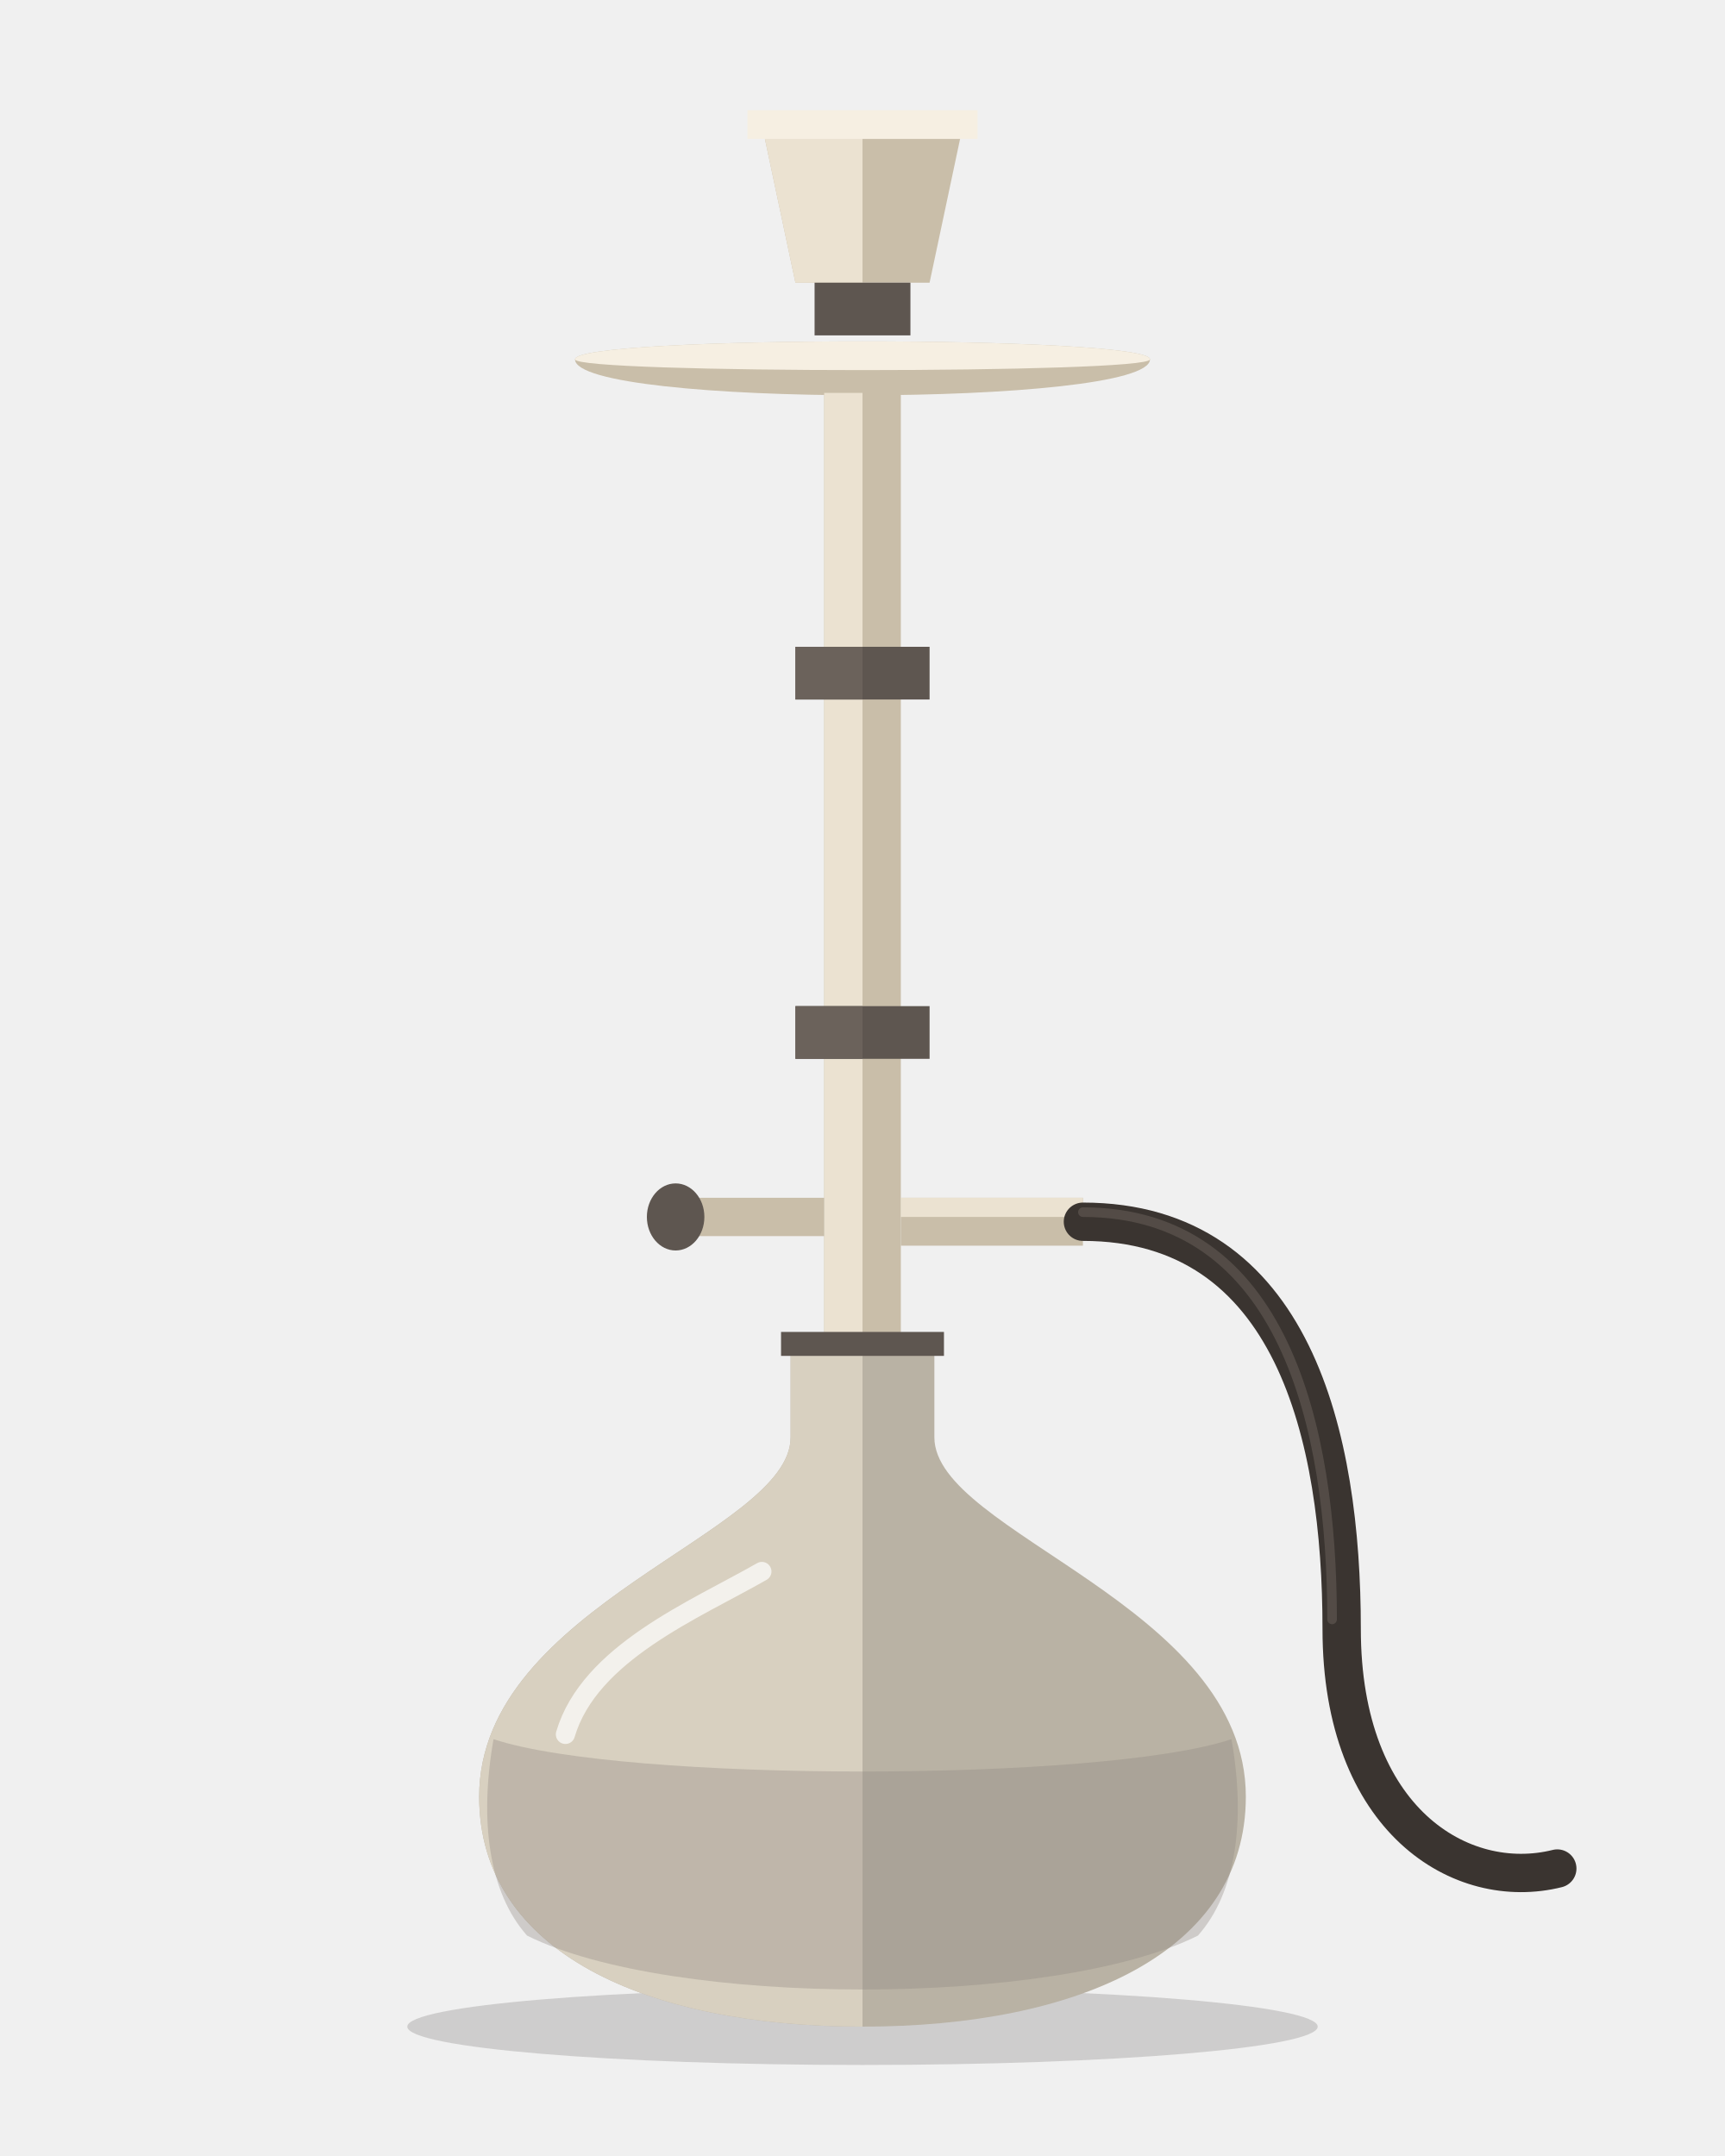
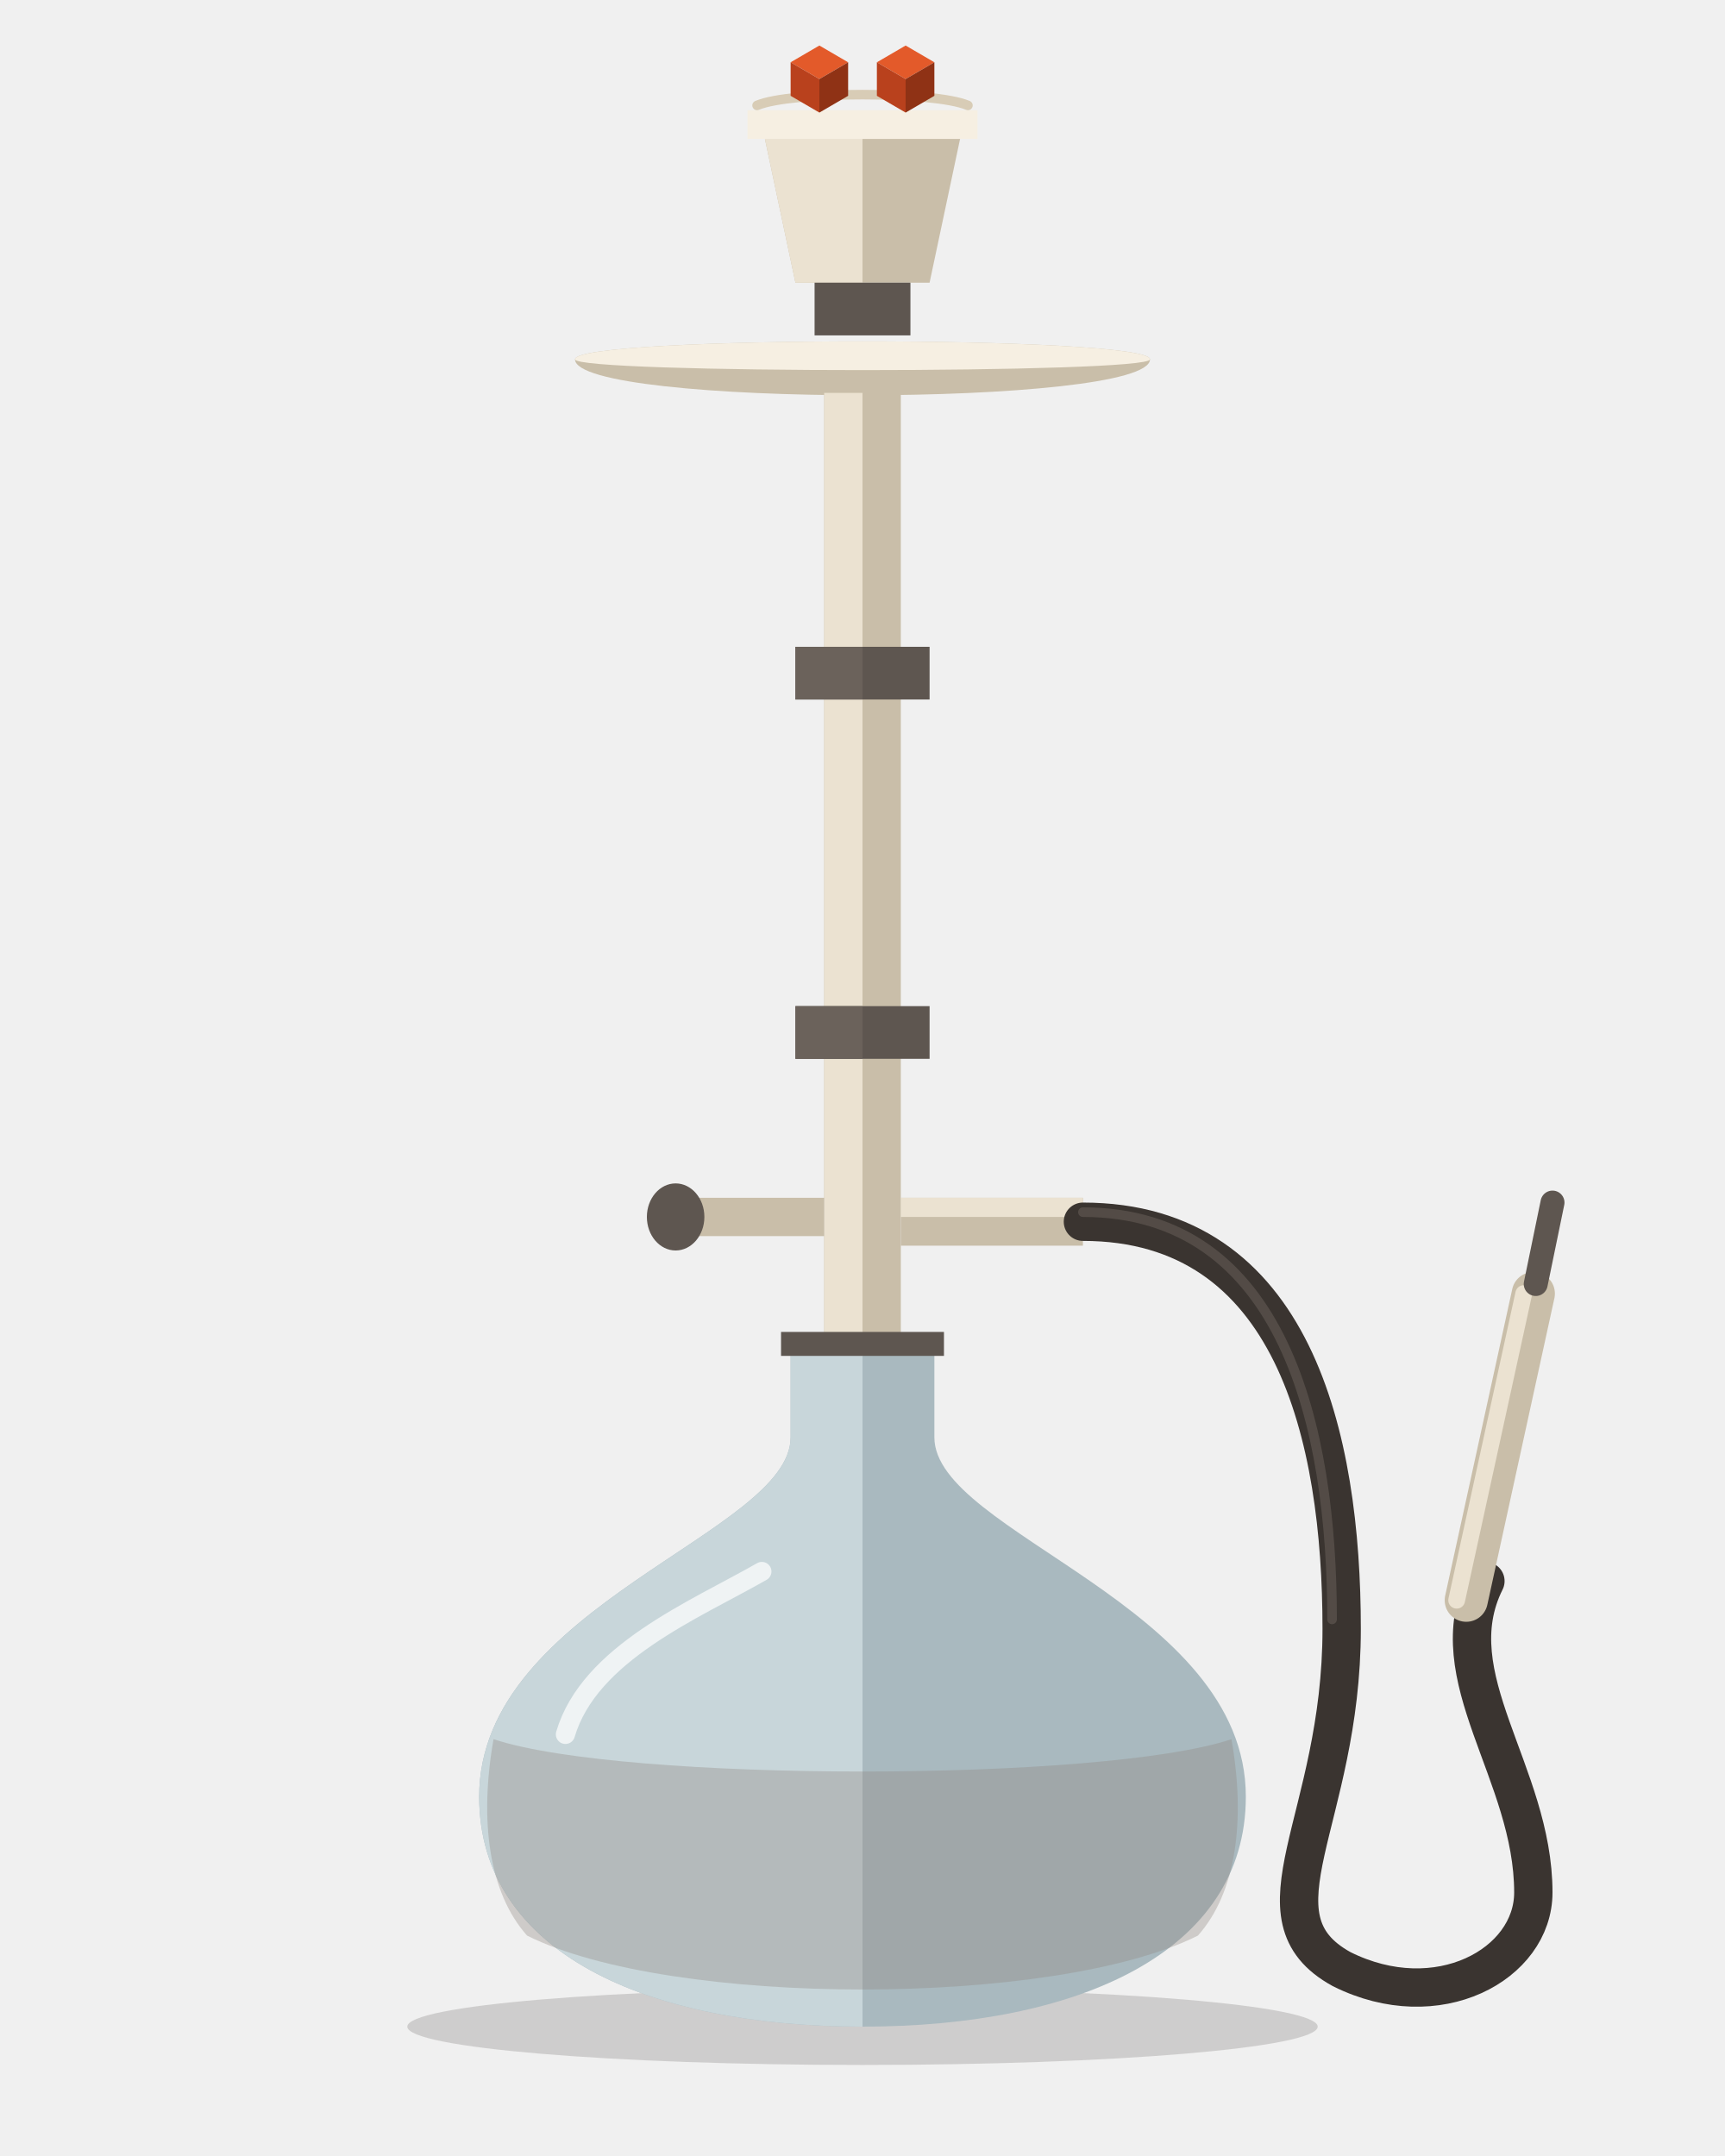
<svg xmlns="http://www.w3.org/2000/svg" viewBox="0 0 720 900" width="720" height="900">
  <ellipse cx="360" cy="846" rx="190" ry="16" fill="#1b1410" opacity=".16" />
  <path d="M318 52 H402 L388 118 H332 Z" fill="#c9bea9" />
  <path d="M318 52 H360 V118 H332 Z" fill="#ebe2d1" />
  <path d="M312 46 H408 V58 H312 Z" fill="#f6efe2" />
+   <path d="M316 44 C330 38 390 38 404 44" fill="none" stroke="#d8ccb6" stroke-width="4" stroke-linecap="round" />
+   <g transform="translate(330 36)">
+     <path d="M0 -10 L12 -17 L24 -10 L12 -3 Z" fill="#e35a2a" />
+     <path d="M0 -10 V4 L12 11 V-3 Z" fill="#b9411d" />
+     <path d="M24 -10 V4 L12 11 V-3 Z" fill="#8f3215" />
+   </g>
+   <g transform="translate(366 36)">
+     <path d="M0 -10 L12 -17 L24 -10 L12 -3 Z" fill="#e35a2a" />
+     <path d="M0 -10 V4 L12 11 V-3 Z" fill="#b9411d" />
+     <path d="M24 -10 V4 L12 11 V-3 Z" fill="#8f3215" />
+   </g>
  <path d="M340 118 H380 V140 H340 Z" fill="#5e5650" />
  <path d="M240 150 C240 170 480 170 480 150 C480 140 240 140 240 150 Z" fill="#c9bea9" />
  <path d="M240 150 C240 140 480 140 480 150 C480 156 240 156 240 150 Z" fill="#f6efe2" />
  <path d="M344 164 H376 V560 H344 Z" fill="#c9bea9" />
  <path d="M344 164 H360 V560 H344 Z" fill="#ebe2d1" />
  <path d="M332 270 H388 V292 H332 Z" fill="#5e5650" />
  <path d="M332 270 H360 V292 H332 Z" fill="#6b625b" />
  <path d="M332 420 H388 V442 H332 Z" fill="#5e5650" />
  <path d="M332 420 H360 V442 H332 Z" fill="#6b625b" />
  <path d="M376 500 H452 V520 H376 Z" fill="#c9bea9" />
  <path d="M376 500 H452 V508 H376 Z" fill="#ebe2d1" />
-   <path d="M452 510 C540 510 560 600 560 680 C560 760 610 790 650 780" fill="none" stroke="#3a3430" stroke-width="16" stroke-linecap="round" />
+   <path d="M452 510 C540 510 560 600 560 680 C560 760 520 800 560 822 C600 842 640 820 640 790 C640 740 600 700 620 660" fill="none" stroke="#3a3430" stroke-width="16" stroke-linecap="round" />
+   <path d="M612 668 L640 540" stroke="#c9bea9" stroke-width="18" stroke-linecap="round" />
+   <path d="M612 668 L640 540" stroke="#ebe2d1" stroke-width="7" stroke-linecap="round" transform="translate(-4 0)" />
+   <path d="M641 536 L648 502" stroke="#5e5650" stroke-width="10" stroke-linecap="round" />
  <path d="M452 506 C536 506 556 596 556 676" fill="none" stroke="#5e5650" stroke-width="4" stroke-linecap="round" opacity=".7" />
  <path d="M284 500 H344 V516 H284 Z" fill="#c9bea9" />
  <ellipse cx="282" cy="508" rx="12" ry="14" fill="#5e5650" />
-   <path d="M330 560 H390 V600 C390 640 520 670 520 750 C520 815 450 846 360 846 C270 846 200 815 200 750 C200 670 330 640 330 600 Z" fill="#b9b2a4" />
-   <path d="M330 560 H360 V846 C270 846 200 815 200 750 C200 670 330 640 330 600 Z" fill="#d8d0c0" />
+   <path d="M330 560 H390 V600 C390 640 520 670 520 750 C520 815 450 846 360 846 C270 846 200 815 200 750 C200 670 330 640 330 600 Z" fill="#a9b9bf" />
+   <path d="M330 560 H360 V846 C270 846 200 815 200 750 C200 670 330 640 330 600 Z" fill="#c8d6da" />
  <path d="M236 724 C246 690 290 672 318 656" fill="none" stroke="#ffffff" stroke-width="8" stroke-linecap="round" opacity=".7" />
  <path d="M206 726 C260 744 460 744 514 726 C520 760 516 790 500 808 C440 838 280 838 220 808 C204 790 200 760 206 726 Z" fill="#8f8780" opacity=".35" />
  <path d="M326 556 H394 V566 H326 Z" fill="#5e5650" />
</svg>
